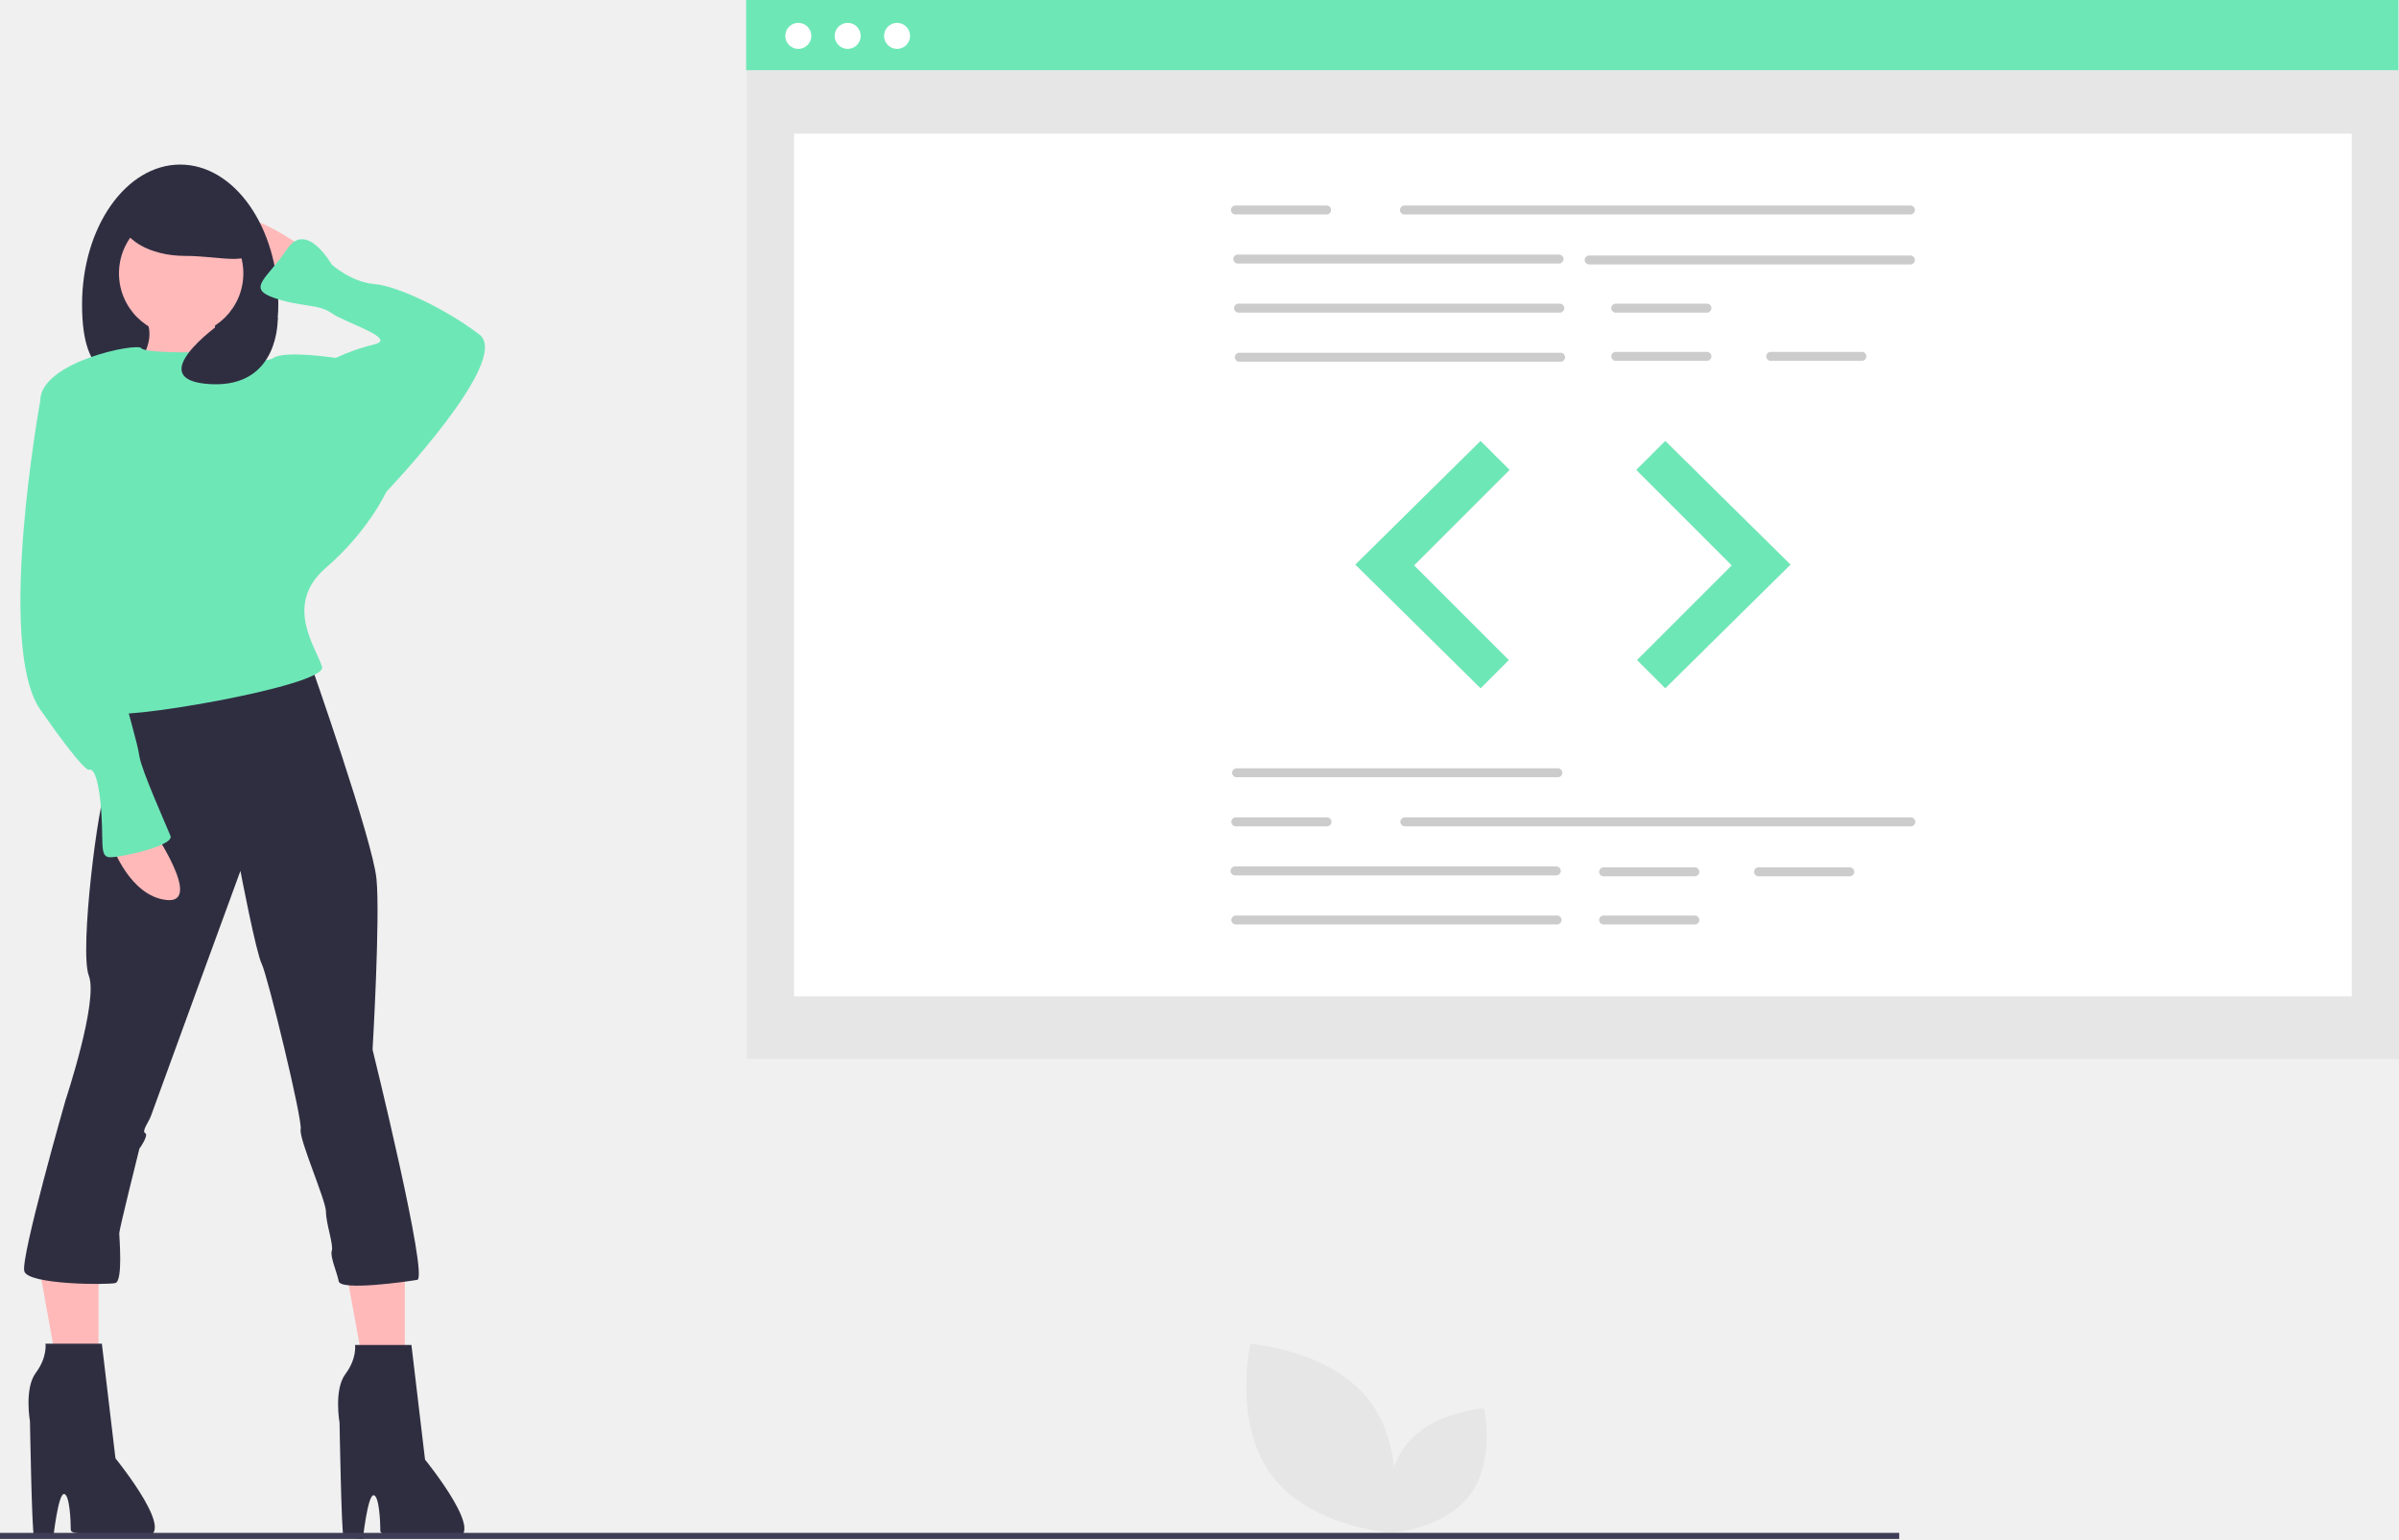
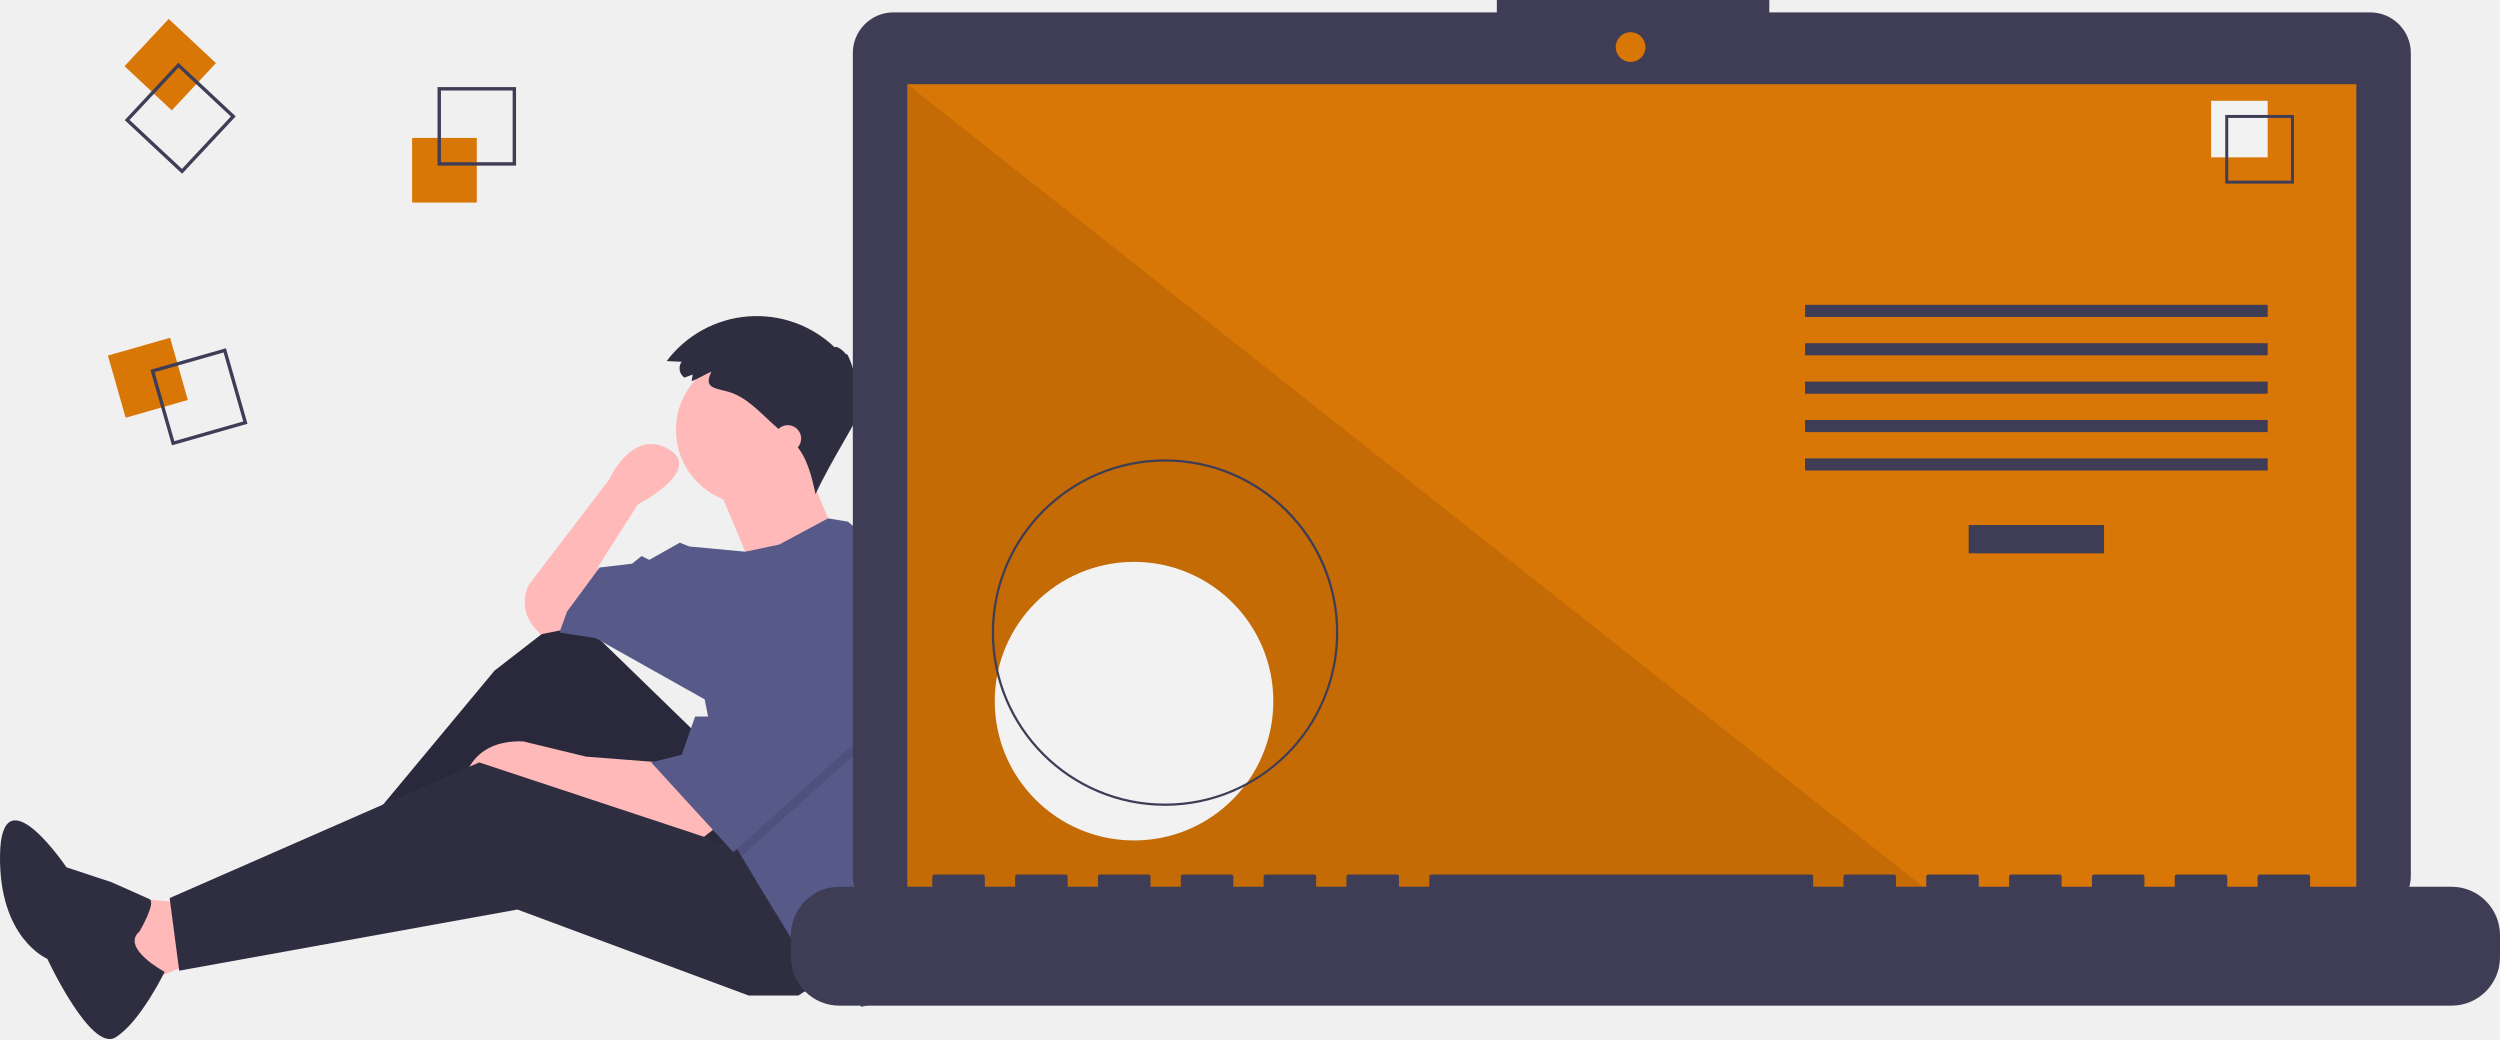
- <svg xmlns="http://www.w3.org/2000/svg" id="b8c64dc2-e86a-49bc-92bf-164106d9e7fb" data-name="Layer 1" width="887.873" height="569.68" viewBox="0 0 887.873 569.68">
-   <rect x="276.411" y="0.347" width="611.461" height="391.607" fill="#e6e6e6" />
-   <rect x="293.896" y="49.464" width="576.492" height="319.322" fill="#fff" />
-   <rect x="276.15" width="611.461" height="25.977" fill="#6ee7b7" />
-   <circle cx="295.454" cy="13.281" r="4.815" fill="#fff" />
-   <circle cx="313.73" cy="13.281" r="4.815" fill="#fff" />
-   <circle cx="332.005" cy="13.281" r="4.815" fill="#fff" />
-   <path d="M863.33,244.533H675.643a1.666,1.666,0,0,1,0-3.303H863.33a1.666,1.666,0,0,1,0,3.303Z" transform="translate(-156.0636 -165.16)" fill="#ccc" />
-   <path d="M733.282,262.7H613.95a1.666,1.666,0,0,1,0-3.303H733.282a1.666,1.666,0,0,1,0,3.303Z" transform="translate(-156.0636 -165.16)" fill="#ccc" />
-   <path d="M863.33,263.03H743.999a1.666,1.666,0,0,1,0-3.303h119.332a1.666,1.666,0,0,1,0,3.303Z" transform="translate(-156.0636 -165.16)" fill="#ccc" />
-   <path d="M733.571,280.867H614.24a1.666,1.666,0,0,1,0-3.303H733.571a1.666,1.666,0,0,1,0,3.303Z" transform="translate(-156.0636 -165.16)" fill="#ccc" />
-   <path d="M733.861,299.035H614.529a1.666,1.666,0,0,1,0-3.303H733.861a1.666,1.666,0,0,1,0,3.303Z" transform="translate(-156.0636 -165.16)" fill="#ccc" />
-   <path d="M788.024,280.867H753.846a1.666,1.666,0,0,1,0-3.303h34.178a1.666,1.666,0,0,1,0,3.303Z" transform="translate(-156.0636 -165.16)" fill="#ccc" />
-   <path d="M788.024,298.705H753.846a1.666,1.666,0,0,1,0-3.303h34.178a1.666,1.666,0,0,1,0,3.303Z" transform="translate(-156.0636 -165.16)" fill="#ccc" />
-   <path d="M845.373,298.705h-34.178a1.666,1.666,0,0,1,0-3.303h34.178a1.666,1.666,0,0,1,0,3.303Z" transform="translate(-156.0636 -165.16)" fill="#ccc" />
-   <path d="M647.259,244.533h-34.178a1.666,1.666,0,0,1,0-3.303h34.178a1.666,1.666,0,0,1,0,3.303Z" transform="translate(-156.0636 -165.16)" fill="#ccc" />
-   <path d="M732.847,452.838H613.515a1.666,1.666,0,0,1,0-3.303h119.332a1.666,1.666,0,0,1,0,3.303Z" transform="translate(-156.0636 -165.16)" fill="#ccc" />
-   <path d="M732.268,489.173H612.936a1.666,1.666,0,0,1,0-3.303h119.332a1.666,1.666,0,0,1,0,3.303Z" transform="translate(-156.0636 -165.16)" fill="#ccc" />
-   <path d="M732.558,507.341H613.226a1.666,1.666,0,0,1,0-3.303h119.332a1.666,1.666,0,0,1,0,3.303Z" transform="translate(-156.0636 -165.16)" fill="#ccc" />
-   <path d="M783.534,489.504H749.357a1.666,1.666,0,0,1,0-3.303h34.178a1.666,1.666,0,0,1,0,3.303Z" transform="translate(-156.0636 -165.16)" fill="#ccc" />
-   <path d="M783.534,507.341H749.357a1.666,1.666,0,0,1,0-3.303h34.178a1.666,1.666,0,0,1,0,3.303Z" transform="translate(-156.0636 -165.16)" fill="#ccc" />
-   <path d="M840.883,489.504H806.706a1.666,1.666,0,0,1,0-3.303h34.178a1.666,1.666,0,0,1,0,3.303Z" transform="translate(-156.0636 -165.16)" fill="#ccc" />
-   <path d="M863.475,471.006H675.788a1.666,1.666,0,0,1,0-3.303H863.475a1.666,1.666,0,0,1,0,3.303Z" transform="translate(-156.0636 -165.16)" fill="#ccc" />
-   <path d="M647.403,471.006h-34.178a1.666,1.666,0,0,1,0-3.303h34.178a1.666,1.666,0,0,1,0,3.303Z" transform="translate(-156.0636 -165.16)" fill="#ccc" />
-   <polygon points="547.965 163.221 501.622 208.985 547.965 254.748 558.392 244.321 523.345 209.274 558.681 173.938 547.965 163.221" fill="#e6e6e6" />
-   <polygon points="616.32 163.221 662.662 208.985 616.32 254.748 605.893 244.321 640.939 209.274 605.603 173.938 616.32 163.221" fill="#e6e6e6" />
-   <polygon points="547.965 163.221 501.622 208.985 547.965 254.748 558.392 244.321 523.345 209.274 558.681 173.938 547.965 163.221" fill="#6ee7b7" />
-   <polygon points="616.32 163.221 662.662 208.985 616.32 254.748 605.893 244.321 640.939 209.274 605.603 173.938 616.32 163.221" fill="#6ee7b7" />
-   <path d="M626.667,711.195c14.42,19.311,44.352,21.344,44.352,21.344s6.554-29.277-7.866-48.588-44.352-21.344-44.352-21.344S612.247,691.884,626.667,711.195Z" transform="translate(-156.0636 -165.16)" fill="#e6e6e6" />
-   <path d="M700.123,718.455c-9.515,12.743-29.267,14.084-29.267,14.084s-4.324-19.319,5.191-32.062,29.267-14.084,29.267-14.084S709.638,705.712,700.123,718.455Z" transform="translate(-156.0636 -165.16)" fill="#e6e6e6" />
-   <polygon points="149.825 460.994 149.825 511.12 135.503 511.12 125.956 458.607 149.825 460.994" fill="#ffb9b9" />
-   <polygon points="36.445 460.994 36.445 511.12 22.124 511.12 12.576 458.607 36.445 460.994" fill="#ffb9b9" />
-   <path d="M268.061,256.642s-23.014-16.541-25.891-8.63S259.431,270.307,259.431,270.307Z" transform="translate(-156.0636 -165.16)" fill="#ffb9b9" />
-   <path d="M186.433,277.858c0,28.598,12.313,29.487,32.371,29.487s40.267-.889,40.267-29.487-16.261-51.782-36.319-51.782S186.433,249.26,186.433,277.858Z" transform="translate(-156.0636 -165.16)" fill="#2f2e41" />
-   <path d="M235.698,277.499s-2.877,21.576,10.788,23.014-44.59,5.753-44.59,5.753,15.103-13.665,7.192-24.452S235.698,277.499,235.698,277.499Z" transform="translate(-156.0636 -165.16)" fill="#ffb9b9" />
-   <path d="M308.336,662.983l5.034,42.432s25.172,30.925,9.349,28.768-25.891.459-25.891-2.418-.372-13.155-2.53-13.155-3.943,16.23-3.943,16.23-6.473-.49-7.192-1.209-1.438-41.88-1.438-41.88-2.158-12.226,2.158-17.98,3.596-10.788,3.596-10.788Z" transform="translate(-156.0636 -165.16)" fill="#2f2e41" />
-   <path d="M193.763,662.517l5.034,42.432s25.172,30.925,9.349,28.768-25.891.459-25.891-2.418-.372-13.155-2.53-13.155-3.943,16.23-3.943,16.23-6.473-.49-7.192-1.209-1.438-41.88-1.438-41.88-2.158-12.226,2.158-17.98,3.596-10.788,3.596-10.788Z" transform="translate(-156.0636 -165.16)" fill="#2f2e41" />
-   <path d="M270.938,410.548s23.014,65.446,24.452,79.83-1.438,63.289-1.438,63.289,20.856,84.499,16.541,85.218-28.346,4.129-29.065.533-3.283-9.163-2.564-11.321S276.707,618.028,276.707,613.713s-10.084-26.964-9.365-30.559-12.226-56.816-14.384-61.131-7.911-34.521-7.911-34.521-32.363,88.46-33.083,90.618-3.596,5.754-2.158,6.473-2.158,5.754-2.158,5.754-7.452,29.84-7.452,31.279,1.438,17.719-1.438,18.438-32.261.673-33.7-4.361,15.261-63.336,15.261-63.336,12.226-36.679,8.63-46.028,3.596-65.446,6.473-69.761,3.596-30.206,3.596-30.206Z" transform="translate(-156.0636 -165.16)" fill="#2f2e41" />
-   <circle cx="67.048" cy="101.191" r="23.014" fill="#ffb9b9" />
-   <path d="M235.698,295.478s-25.891.719-27.329-1.438-37.398,5.034-37.398,19.418,20.856,70.48,20.856,70.48,7.911,40.275,5.753,44.59,79.83-9.349,77.672-16.541-14.384-23.014,1.438-36.679,22.295-28.048,22.295-28.048l-18.699-49.624s-18.699-2.877-23.014,0S235.698,295.478,235.698,295.478Z" transform="translate(-156.0636 -165.16)" fill="#6ee7b7" />
-   <path d="M293.952,350.856l5.034-3.596s46.747-48.905,34.521-58.254S303.301,271.026,294.671,270.307s-15.822-7.192-15.822-7.192-9.349-16.541-16.541-5.753-15.103,14.384-5.034,17.98,16.541,2.158,21.576,5.754,24.452,9.349,15.822,11.507a77.195,77.195,0,0,0-14.384,5.034L270.938,314.177Z" transform="translate(-156.0636 -165.16)" fill="#6ee7b7" />
-   <path d="M212.684,472.399s18.699,27.329,5.034,25.891-20.137-20.137-20.137-20.137Z" transform="translate(-156.0636 -165.16)" fill="#ffb9b9" />
-   <path d="M176.005,309.862l-5.034,3.596s-16.541,90.618,0,114.351,17.98,22.295,17.98,22.295,2.877-2.158,4.315,12.226-.719,20.137,3.596,20.137,23.733-4.315,22.295-7.911-10.788-24.452-11.507-29.487-4.315-16.541-5.753-23.014,6.473-10.069,2.877-23.733-8.63-38.117-8.63-43.151S176.005,309.862,176.005,309.862Z" transform="translate(-156.0636 -165.16)" fill="#6ee7b7" />
-   <path d="M200.817,245.854c0,7.745,10.626,14.024,23.733,14.024s25.172,4.149,25.172-3.596-12.064-24.452-25.172-24.452S200.817,238.109,200.817,245.854Z" transform="translate(-156.0636 -165.16)" fill="#2f2e41" />
-   <path d="M258.856,282.712s.969,26.071-24.939,24.633,3.501-22.285,3.501-22.285Z" transform="translate(-156.0636 -165.16)" fill="#2f2e41" />
-   <rect y="567.379" width="702.906" height="2.241" fill="#3f3d56" />
+ <svg xmlns="http://www.w3.org/2000/svg" id="e189b3b9-b88e-4ad6-86fc-a3cf637fca9f" data-name="Layer 1" width="1082.439" height="449.881" viewBox="0 0 1082.439 449.881">
+   <polygon points="77.591 390.495 52.772 388.84 61.045 426.069 89.173 414.487 77.591 390.495" fill="#ffb9b9" />
+   <polygon points="305.1 321.001 247.189 264.744 214.096 290.391 148.739 368.985 156.185 380.567 235.606 326.792 289.381 397.113 340.674 371.467 305.1 321.001" fill="#2f2e41" />
+   <polygon points="305.1 321.001 247.189 264.744 214.096 290.391 148.739 368.985 156.185 380.567 235.606 326.792 289.381 397.113 340.674 371.467 305.1 321.001" opacity="0.1" />
+   <path d="M368.845,583.289l-7.446,5.791-60.393-20.683-14.064-5.791-28.128,5.791s0-23.165,26.474-22.337l27.301,6.618,32.265,2.482Z" transform="translate(-58.78049 -225.0594)" fill="#ffb9b9" />
+   <polygon points="363.839 419.451 345.638 431.033 324.128 431.033 224.024 393.804 77.591 420.278 73.454 388.84 207.478 330.102 324.956 368.985 363.839 419.451" fill="#2f2e41" />
+   <path d="M305.142,497.249l-12.41,2.482-2.704-3.155a16.717,16.717,0,0,1-2.26-18.355h0l34.747-45.502s9.928-22.337,25.646-13.237-13.237,23.992-13.237,23.992l-17.373,27.301,1.655,14.064Z" transform="translate(-58.78049 -225.0594)" fill="#ffb9b9" />
+   <circle cx="324.956" cy="186.15" r="32.265" fill="#ffb9b9" />
+   <path d="M369.258,434.788,384.15,470.362l35.574-14.892s-11.582-28.128-11.582-28.956S369.258,434.788,369.258,434.788Z" transform="translate(-58.78049 -225.0594)" fill="#ffb9b9" />
+   <path d="M467.22,540.029a185.383,185.383,0,0,1-9.092,57.341l-2.416,7.429-11.582,52.948-12.41,3.309-9.1-11.582L404.419,636.237l-13.237-21.51-11.351-18.912-3.541-5.907-12.41-62.048L316.724,501.386l-15.719-2.482,3.309-9.1,14.064-19.028L332.443,469.121l4.137-3.309,3.309,1.655,13.237-7.446,4.137,1.655,24.19,2.25,14.693-3.078L417.275,449.506l8.654,1.415,29.783,24.819A185.22,185.22,0,0,1,467.22,540.029Z" transform="translate(-58.78049 -225.0594)" fill="#575a89" />
+   <path d="M119.171,628.365s7.41-12.559,4.28-14.025-16.422-7.311-16.422-7.311l-19.492-6.46s-28.126-41.801-28.743-5.45,20.479,45.089,20.479,45.089S98.088,680.7,108.747,674.243,130.07,645.867,130.07,645.867,110.85,635.535,119.171,628.365Z" transform="translate(-58.78049 -225.0594)" fill="#2f2e41" />
+   <polygon points="399.413 307.764 367.975 328.447 321.051 370.755 317.51 364.848 307.582 315.21 310.064 315.21 335.711 268.054 399.413 307.764" opacity="0.1" />
+   <polygon points="335.711 263.09 310.064 310.246 300.964 310.246 295.173 326.792 281.936 330.102 317.51 368.985 367.975 323.483 399.413 302.8 335.711 263.09" fill="#575a89" />
+   <path d="M358.64,387.219l-3.496,1.345a4.88,4.88,0,0,1-1.248-6.86l-6.46-.302a48.782,48.782,0,0,1,72.825-5.87c.294-1.013,3.5.958,4.809,2.956.44-1.648,3.446,6.32,4.509,11.952.492-1.875,2.385,1.152.727,4.057,1.051-.154,1.525,2.535.712,4.032,1.149-.54.956,2.669-.291,4.813,1.64-.146-12.935,22.476-18.837,35.696-1.714-7.873-3.64-16.164-9.166-22.029-.939-.997-1.968-1.905-2.994-2.811l-5.554-4.902c-6.458-5.7-12.332-12.736-20.935-14.866-5.912-1.464-9.651-1.795-6.429-8.457-2.911,1.215-5.629,3.021-8.566,4.15C358.287,389.192,358.698,388.151,358.64,387.219Z" transform="translate(-58.78049 -225.0594)" fill="#2f2e41" />
+   <circle cx="341.088" cy="189.873" r="5.791" fill="#ffb9b9" />
+   <rect x="178.439" y="59.71" width="28" height="28" fill="#d97706" />
+   <path d="M282.22,296.77h-34v-34h34Zm-32.522-1.478h31.043V264.248H249.698Z" transform="translate(-58.78049 -225.0594)" fill="#3f3d56" />
+   <rect x="108.808" y="374.617" width="28" height="28" transform="translate(403.9876 -61.23638) rotate(74.06317)" fill="#d97706" />
+   <path d="M133.243,417.876l-9.336-32.693,32.693-9.336,9.336,32.693Zm-7.508-31.678,8.524,29.85,29.85-8.524-8.524-29.85Z" transform="translate(-58.78049 -225.0594)" fill="#3f3d56" />
+   <rect x="118.487" y="239.049" width="28" height="28" transform="translate(349.0467 103.9752) rotate(133.0628)" fill="#d97706" />
+   <path d="M112.781,277.063l23.215-24.841,24.841,23.215-23.215,24.841Zm23.286-22.751-21.196,22.681L137.551,298.189l21.196-22.681Z" transform="translate(-58.78049 -225.0594)" fill="#3f3d56" />
+   <path d="M1085.012,230.422H824.843v-5.362h-117.971v5.362H445.63a17.599,17.599,0,0,0-17.599,17.599V604.272A17.599,17.599,0,0,0,445.63,621.871H1085.012a17.599,17.599,0,0,0,17.599-17.599V248.02A17.599,17.599,0,0,0,1085.012,230.422Z" transform="translate(-58.78049 -225.0594)" fill="#3f3d56" />
+   <rect x="392.845" y="36.464" width="627.391" height="353.913" fill="#d97706" />
+   <circle cx="706.004" cy="20.377" r="6.435" fill="#d97706" />
+   <polygon points="840.813 390.377 392.845 390.377 392.845 36.464 840.813 390.377" opacity="0.1" />
+   <circle cx="491.013" cy="303.587" r="60.307" fill="#f2f2f2" />
+   <path d="M563.218,573.972A75.016,75.016,0,1,1,638.234,498.957,75.101,75.101,0,0,1,563.218,573.972Zm0-149.051A74.035,74.035,0,1,0,637.253,498.957,74.119,74.119,0,0,0,563.218,424.921Z" transform="translate(-58.78049 -225.0594)" fill="#3f3d56" />
+   <rect x="852.392" y="227.332" width="58.605" height="12.246" fill="#3f3d56" />
+   <rect x="781.541" y="131.989" width="200.307" height="5.248" fill="#3f3d56" />
+   <rect x="781.541" y="148.608" width="200.307" height="5.248" fill="#3f3d56" />
+   <rect x="781.541" y="165.228" width="200.307" height="5.248" fill="#3f3d56" />
+   <rect x="781.541" y="181.847" width="200.307" height="5.248" fill="#3f3d56" />
+   <rect x="781.541" y="198.467" width="200.307" height="5.248" fill="#3f3d56" />
+   <rect x="957.356" y="43.644" width="24.492" height="24.492" fill="#f2f2f2" />
+   <path d="M1052,304.566h-29.74v-29.74h29.74Zm-28.447-1.293h27.154V276.119h-27.154Z" transform="translate(-58.78049 -225.0594)" fill="#3f3d56" />
+   <path d="M1120.227,609.001h-61.229v-4.412a.875.875,0,0,0-.875-.875h-20.993a.875.875,0,0,0-.875.875v4.412H1023.134v-4.412a.875.875,0,0,0-.875-.875h-20.993a.875.875,0,0,0-.875.875v4.412H987.272v-4.412a.875.875,0,0,0-.875-.875H965.404a.875.875,0,0,0-.875.875v4.412H951.409v-4.412a.875.875,0,0,0-.875-.875H929.541a.875.875,0,0,0-.875.875v4.412H915.546v-4.412a.875.875,0,0,0-.875-.875h-20.993a.875.875,0,0,0-.875.875v4.412H879.683v-4.412a.875.875,0,0,0-.875-.875H857.815a.875.875,0,0,0-.875.875v4.412H843.82v-4.412a.875.875,0,0,0-.875-.875H678.501a.875.875,0,0,0-.875.875v4.412H664.506v-4.412a.875.875,0,0,0-.875-.875H642.638a.875.875,0,0,0-.875.875v4.412H628.643v-4.412a.875.875,0,0,0-.875-.875H606.775a.875.875,0,0,0-.875.875v4.412H592.78v-4.412a.875.875,0,0,0-.875-.875H570.912a.875.875,0,0,0-.875.875v4.412H556.917v-4.412a.875.875,0,0,0-.875-.875H535.049a.875.875,0,0,0-.875.875v4.412H521.054v-4.412a.875.875,0,0,0-.875-.875H499.186a.875.875,0,0,0-.875.875v4.412H485.191v-4.412a.875.875,0,0,0-.875-.875h-20.993a.875.875,0,0,0-.875.875v4.412H422.212a20.993,20.993,0,0,0-20.993,20.993v9.492a20.993,20.993,0,0,0,20.993,20.993H1120.227a20.993,20.993,0,0,0,20.993-20.993v-9.492A20.993,20.993,0,0,0,1120.227,609.001Z" transform="translate(-58.78049 -225.0594)" fill="#3f3d56" />
</svg>
